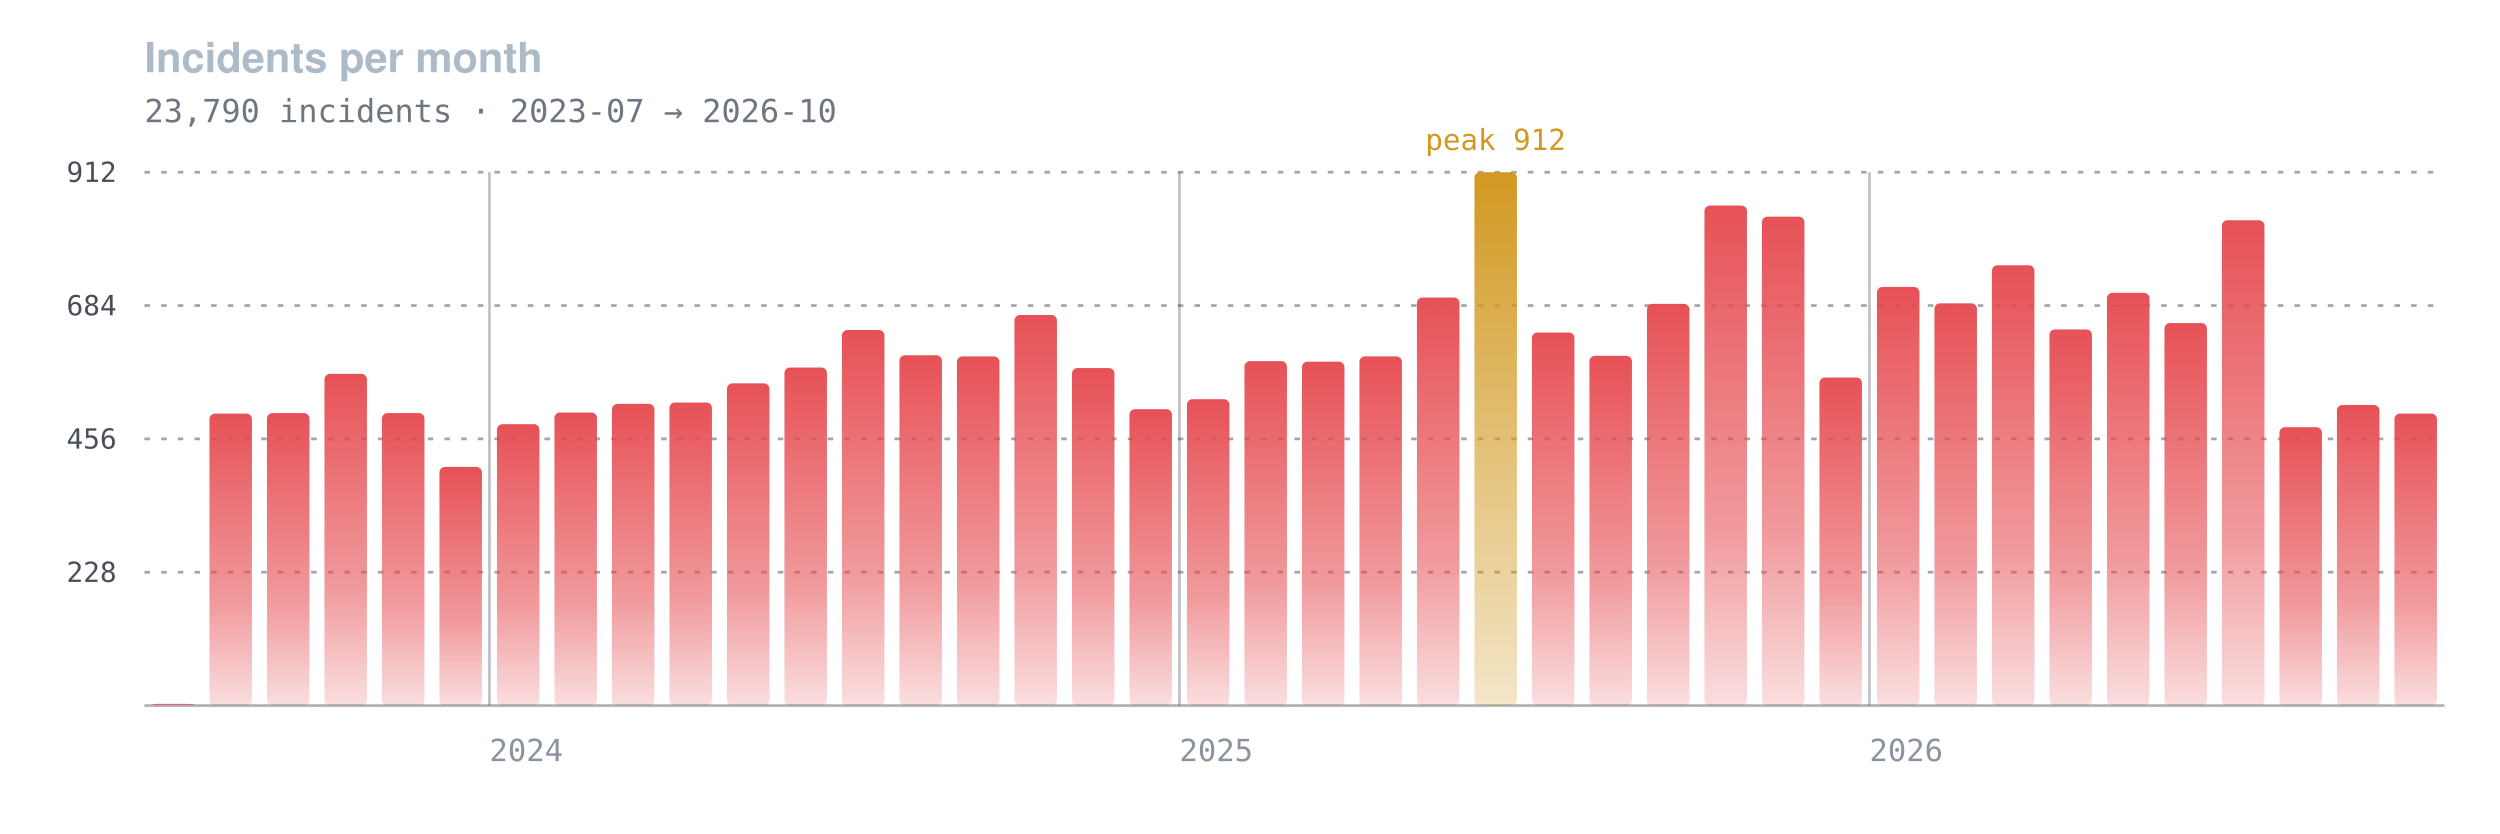
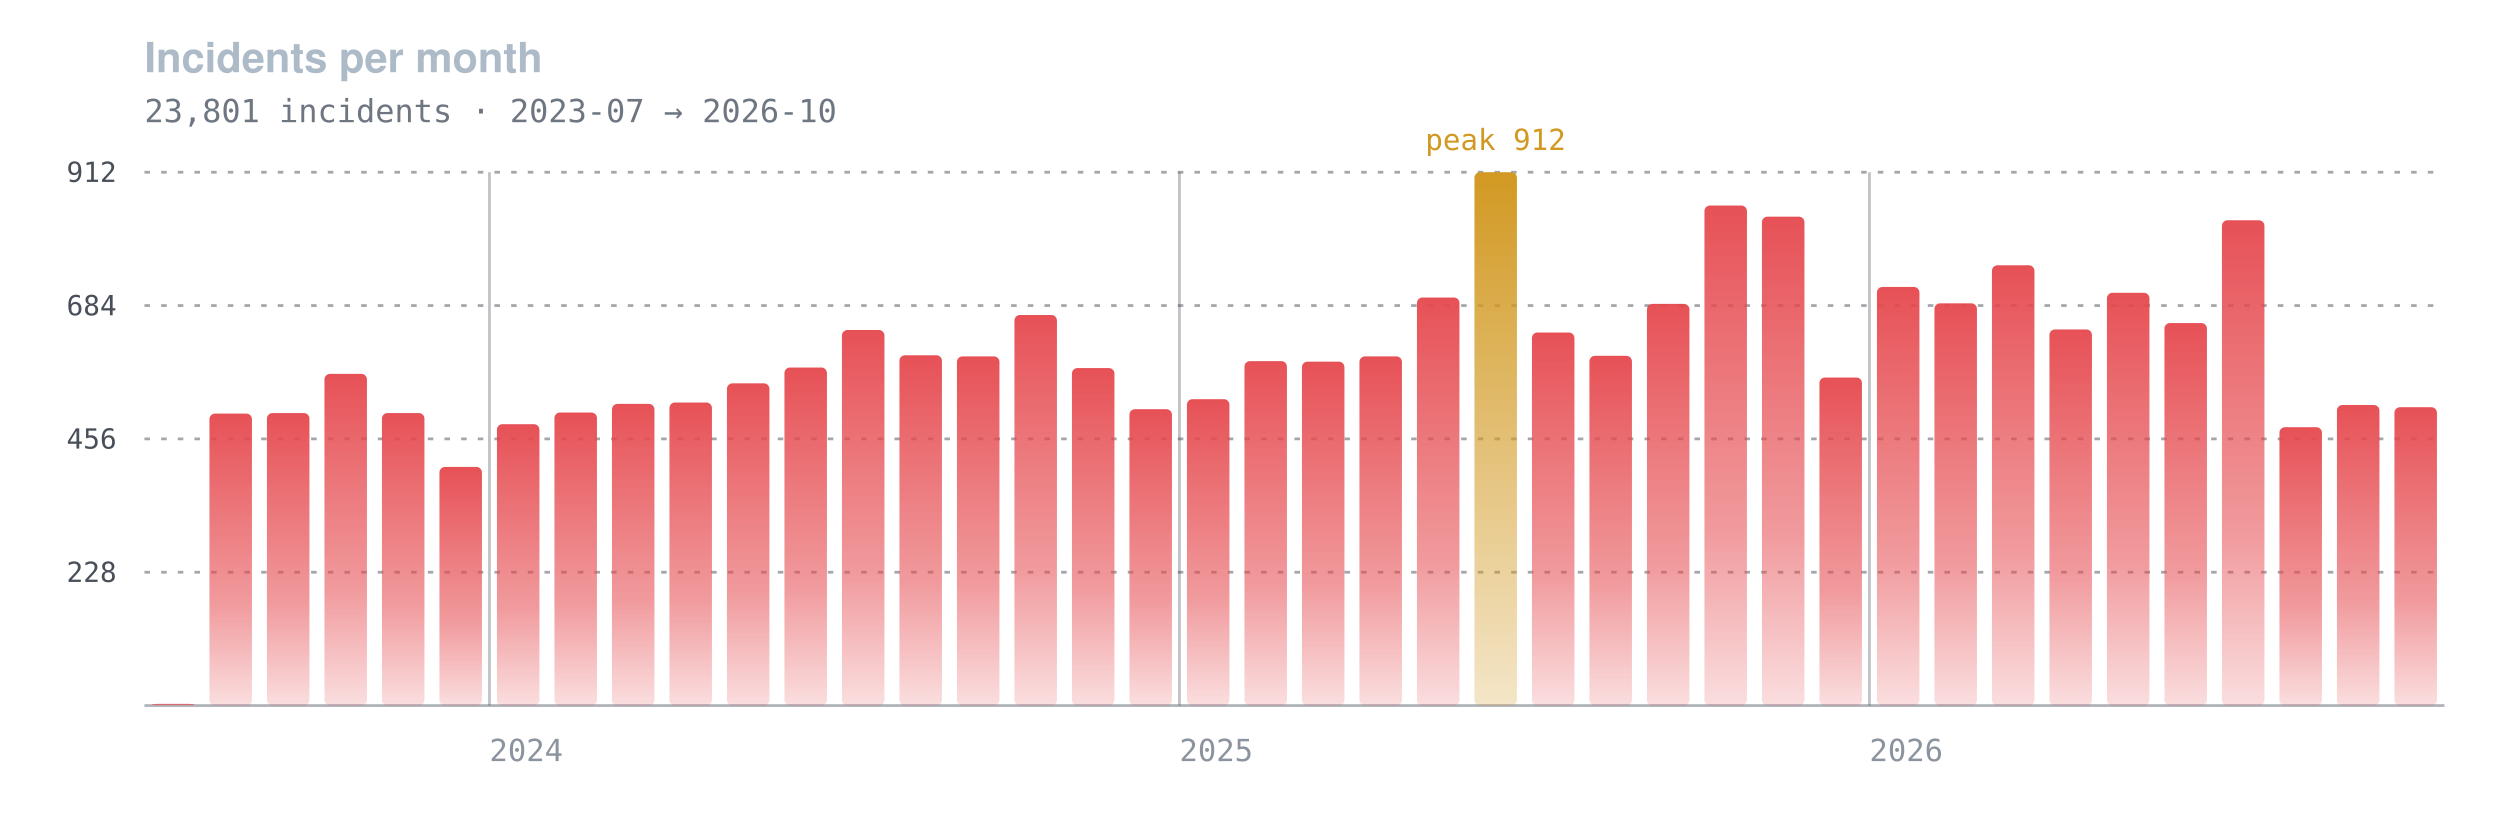
<svg xmlns="http://www.w3.org/2000/svg" viewBox="0 0 900 300" width="900" height="300" role="img">
  <defs>
    <linearGradient id="bg" x1="0" y1="0" x2="0" y2="1">
      <stop offset="0%" stop-color="#e5484d" stop-opacity="0.95" />
      <stop offset="65%" stop-color="#e5484d" stop-opacity="0.55" />
      <stop offset="100%" stop-color="#e5484d" stop-opacity="0.18" />
    </linearGradient>
    <linearGradient id="pk" x1="0" y1="0" x2="0" y2="1">
      <stop offset="0%" stop-color="#d29922" stop-opacity="1" />
      <stop offset="100%" stop-color="#d29922" stop-opacity="0.25" />
    </linearGradient>
  </defs>
  <text x="52" y="26" fill="#adbac7" font-size="15" font-family="-apple-system,BlinkMacSystemFont,Segoe UI,Helvetica,Arial,sans-serif" font-weight="600">Incidents per month</text>
-   <text x="52" y="44" fill="#6e7681" font-size="11.5" font-family="ui-monospace,SFMono-Regular,Menlo,Consolas,monospace">23,790 incidents · 2023-07 → 2026-10</text>
+   <text x="52" y="44" fill="#6e7681" font-size="11.5" font-family="ui-monospace,SFMono-Regular,Menlo,Consolas,monospace">23,801 incidents · 2023-07 → 2026-10</text>
  <line x1="52" y1="206.0" x2="880" y2="206.0" stroke="#484f58" stroke-width="1" stroke-dasharray="2 4" opacity="0.5" />
  <text x="42" y="209.5" fill="#484f58" font-size="10" font-family="ui-monospace,SFMono-Regular,Menlo,Consolas,monospace" text-anchor="end">228</text>
  <line x1="52" y1="158.0" x2="880" y2="158.0" stroke="#484f58" stroke-width="1" stroke-dasharray="2 4" opacity="0.5" />
  <text x="42" y="161.5" fill="#484f58" font-size="10" font-family="ui-monospace,SFMono-Regular,Menlo,Consolas,monospace" text-anchor="end">456</text>
  <line x1="52" y1="110.0" x2="880" y2="110.0" stroke="#484f58" stroke-width="1" stroke-dasharray="2 4" opacity="0.5" />
  <text x="42" y="113.5" fill="#484f58" font-size="10" font-family="ui-monospace,SFMono-Regular,Menlo,Consolas,monospace" text-anchor="end">684</text>
  <line x1="52" y1="62.0" x2="880" y2="62.0" stroke="#484f58" stroke-width="1" stroke-dasharray="2 4" opacity="0.5" />
  <text x="42" y="65.5" fill="#484f58" font-size="10" font-family="ui-monospace,SFMono-Regular,Menlo,Consolas,monospace" text-anchor="end">912</text>
  <line x1="52" y1="254" x2="880" y2="254" stroke="#6e7681" stroke-width="1" opacity="0.55" />
  <rect x="54.7" y="253.4" width="15.3" height="0.6" rx="2" fill="url(#bg)" />
  <rect x="75.4" y="148.9" width="15.3" height="105.1" rx="2" fill="url(#bg)" />
  <rect x="96.1" y="148.7" width="15.3" height="105.3" rx="2" fill="url(#bg)" />
  <rect x="116.8" y="134.6" width="15.3" height="119.4" rx="2" fill="url(#bg)" />
  <rect x="137.5" y="148.7" width="15.3" height="105.3" rx="2" fill="url(#bg)" />
  <rect x="158.2" y="168.1" width="15.3" height="85.9" rx="2" fill="url(#bg)" />
  <rect x="178.9" y="152.7" width="15.3" height="101.3" rx="2" fill="url(#bg)" />
  <line x1="176.2" y1="62" x2="176.2" y2="254" stroke="#484f58" stroke-width="1" opacity="0.35" />
  <text x="176.2" y="274" fill="#8b949e" font-size="11" font-family="ui-monospace,SFMono-Regular,Menlo,Consolas,monospace">2024</text>
  <rect x="199.6" y="148.5" width="15.3" height="105.5" rx="2" fill="url(#bg)" />
  <rect x="220.3" y="145.4" width="15.3" height="108.6" rx="2" fill="url(#bg)" />
  <rect x="241.0" y="144.9" width="15.3" height="109.1" rx="2" fill="url(#bg)" />
  <rect x="261.7" y="138.0" width="15.3" height="116.0" rx="2" fill="url(#bg)" />
  <rect x="282.4" y="132.3" width="15.3" height="121.7" rx="2" fill="url(#bg)" />
  <rect x="303.1" y="118.8" width="15.3" height="135.2" rx="2" fill="url(#bg)" />
  <rect x="323.8" y="127.9" width="15.3" height="126.1" rx="2" fill="url(#bg)" />
  <rect x="344.5" y="128.3" width="15.3" height="125.7" rx="2" fill="url(#bg)" />
  <rect x="365.2" y="113.4" width="15.3" height="140.6" rx="2" fill="url(#bg)" />
  <rect x="385.9" y="132.5" width="15.3" height="121.5" rx="2" fill="url(#bg)" />
  <rect x="406.6" y="147.3" width="15.3" height="106.7" rx="2" fill="url(#bg)" />
  <rect x="427.3" y="143.7" width="15.3" height="110.3" rx="2" fill="url(#bg)" />
  <line x1="424.6" y1="62" x2="424.6" y2="254" stroke="#484f58" stroke-width="1" opacity="0.35" />
  <text x="424.6" y="274" fill="#8b949e" font-size="11" font-family="ui-monospace,SFMono-Regular,Menlo,Consolas,monospace">2025</text>
  <rect x="448.0" y="130.0" width="15.3" height="124.0" rx="2" fill="url(#bg)" />
  <rect x="468.7" y="130.2" width="15.3" height="123.8" rx="2" fill="url(#bg)" />
  <rect x="489.4" y="128.3" width="15.3" height="125.7" rx="2" fill="url(#bg)" />
  <rect x="510.1" y="107.1" width="15.3" height="146.9" rx="2" fill="url(#bg)" />
  <rect x="530.8" y="62.0" width="15.3" height="192.0" rx="2" fill="url(#pk)" />
  <rect x="551.5" y="119.7" width="15.3" height="134.3" rx="2" fill="url(#bg)" />
  <rect x="572.2" y="128.1" width="15.3" height="125.9" rx="2" fill="url(#bg)" />
  <rect x="592.9" y="109.4" width="15.3" height="144.6" rx="2" fill="url(#bg)" />
  <rect x="613.6" y="74.0" width="15.3" height="180.0" rx="2" fill="url(#bg)" />
  <rect x="634.3" y="78.0" width="15.3" height="176.0" rx="2" fill="url(#bg)" />
  <rect x="655.0" y="135.9" width="15.3" height="118.1" rx="2" fill="url(#bg)" />
  <rect x="675.7" y="103.3" width="15.3" height="150.7" rx="2" fill="url(#bg)" />
  <line x1="673.0" y1="62" x2="673.0" y2="254" stroke="#484f58" stroke-width="1" opacity="0.35" />
  <text x="673.0" y="274" fill="#8b949e" font-size="11" font-family="ui-monospace,SFMono-Regular,Menlo,Consolas,monospace">2026</text>
  <rect x="696.4" y="109.2" width="15.3" height="144.8" rx="2" fill="url(#bg)" />
  <rect x="717.1" y="95.5" width="15.3" height="158.5" rx="2" fill="url(#bg)" />
  <rect x="737.8" y="118.6" width="15.3" height="135.4" rx="2" fill="url(#bg)" />
  <rect x="758.5" y="105.4" width="15.3" height="148.6" rx="2" fill="url(#bg)" />
  <rect x="779.2" y="116.3" width="15.3" height="137.7" rx="2" fill="url(#bg)" />
  <rect x="799.9" y="79.3" width="15.3" height="174.7" rx="2" fill="url(#bg)" />
  <rect x="820.6" y="153.8" width="15.3" height="100.2" rx="2" fill="url(#bg)" />
  <rect x="841.3" y="145.8" width="15.3" height="108.2" rx="2" fill="url(#bg)" />
-   <rect x="862.0" y="148.9" width="15.3" height="105.1" rx="2" fill="url(#bg)" />
+   <rect x="862.0" y="146.6" width="15.3" height="107.4" rx="2" fill="url(#bg)" />
  <text x="538.4" y="54.0" fill="#d29922" font-size="10.5" font-family="ui-monospace,SFMono-Regular,Menlo,Consolas,monospace" text-anchor="middle">peak 912</text>
</svg>
